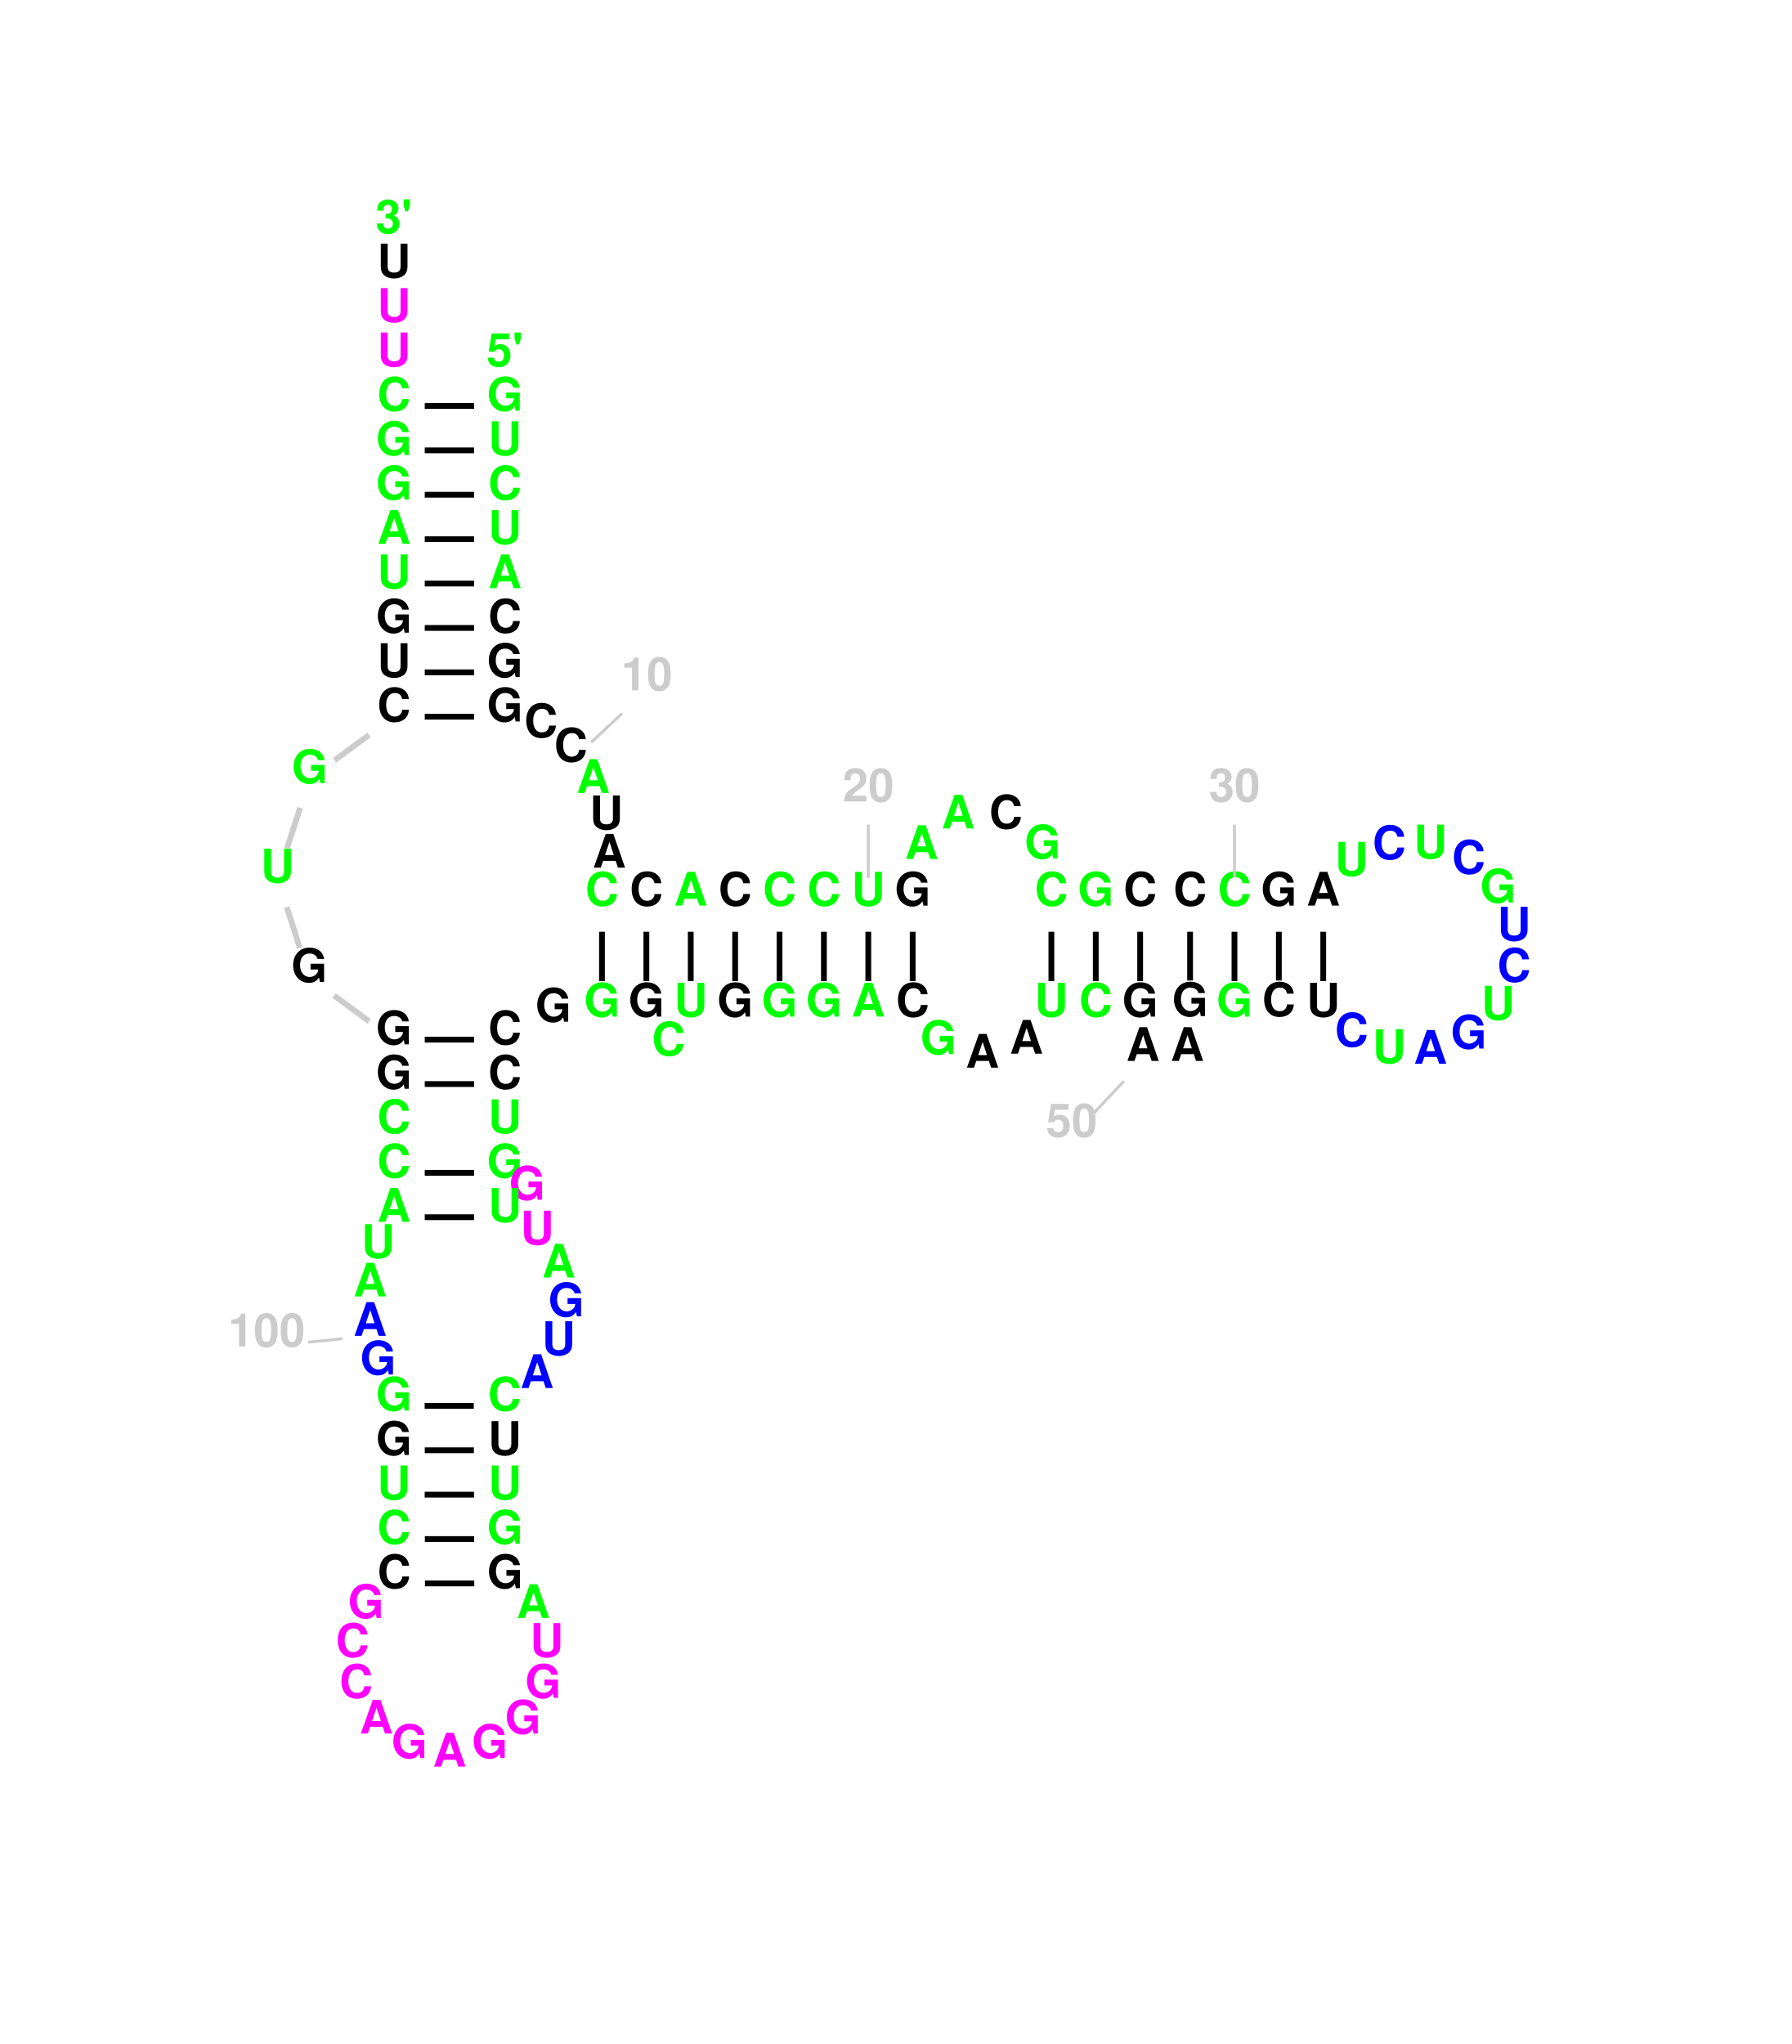
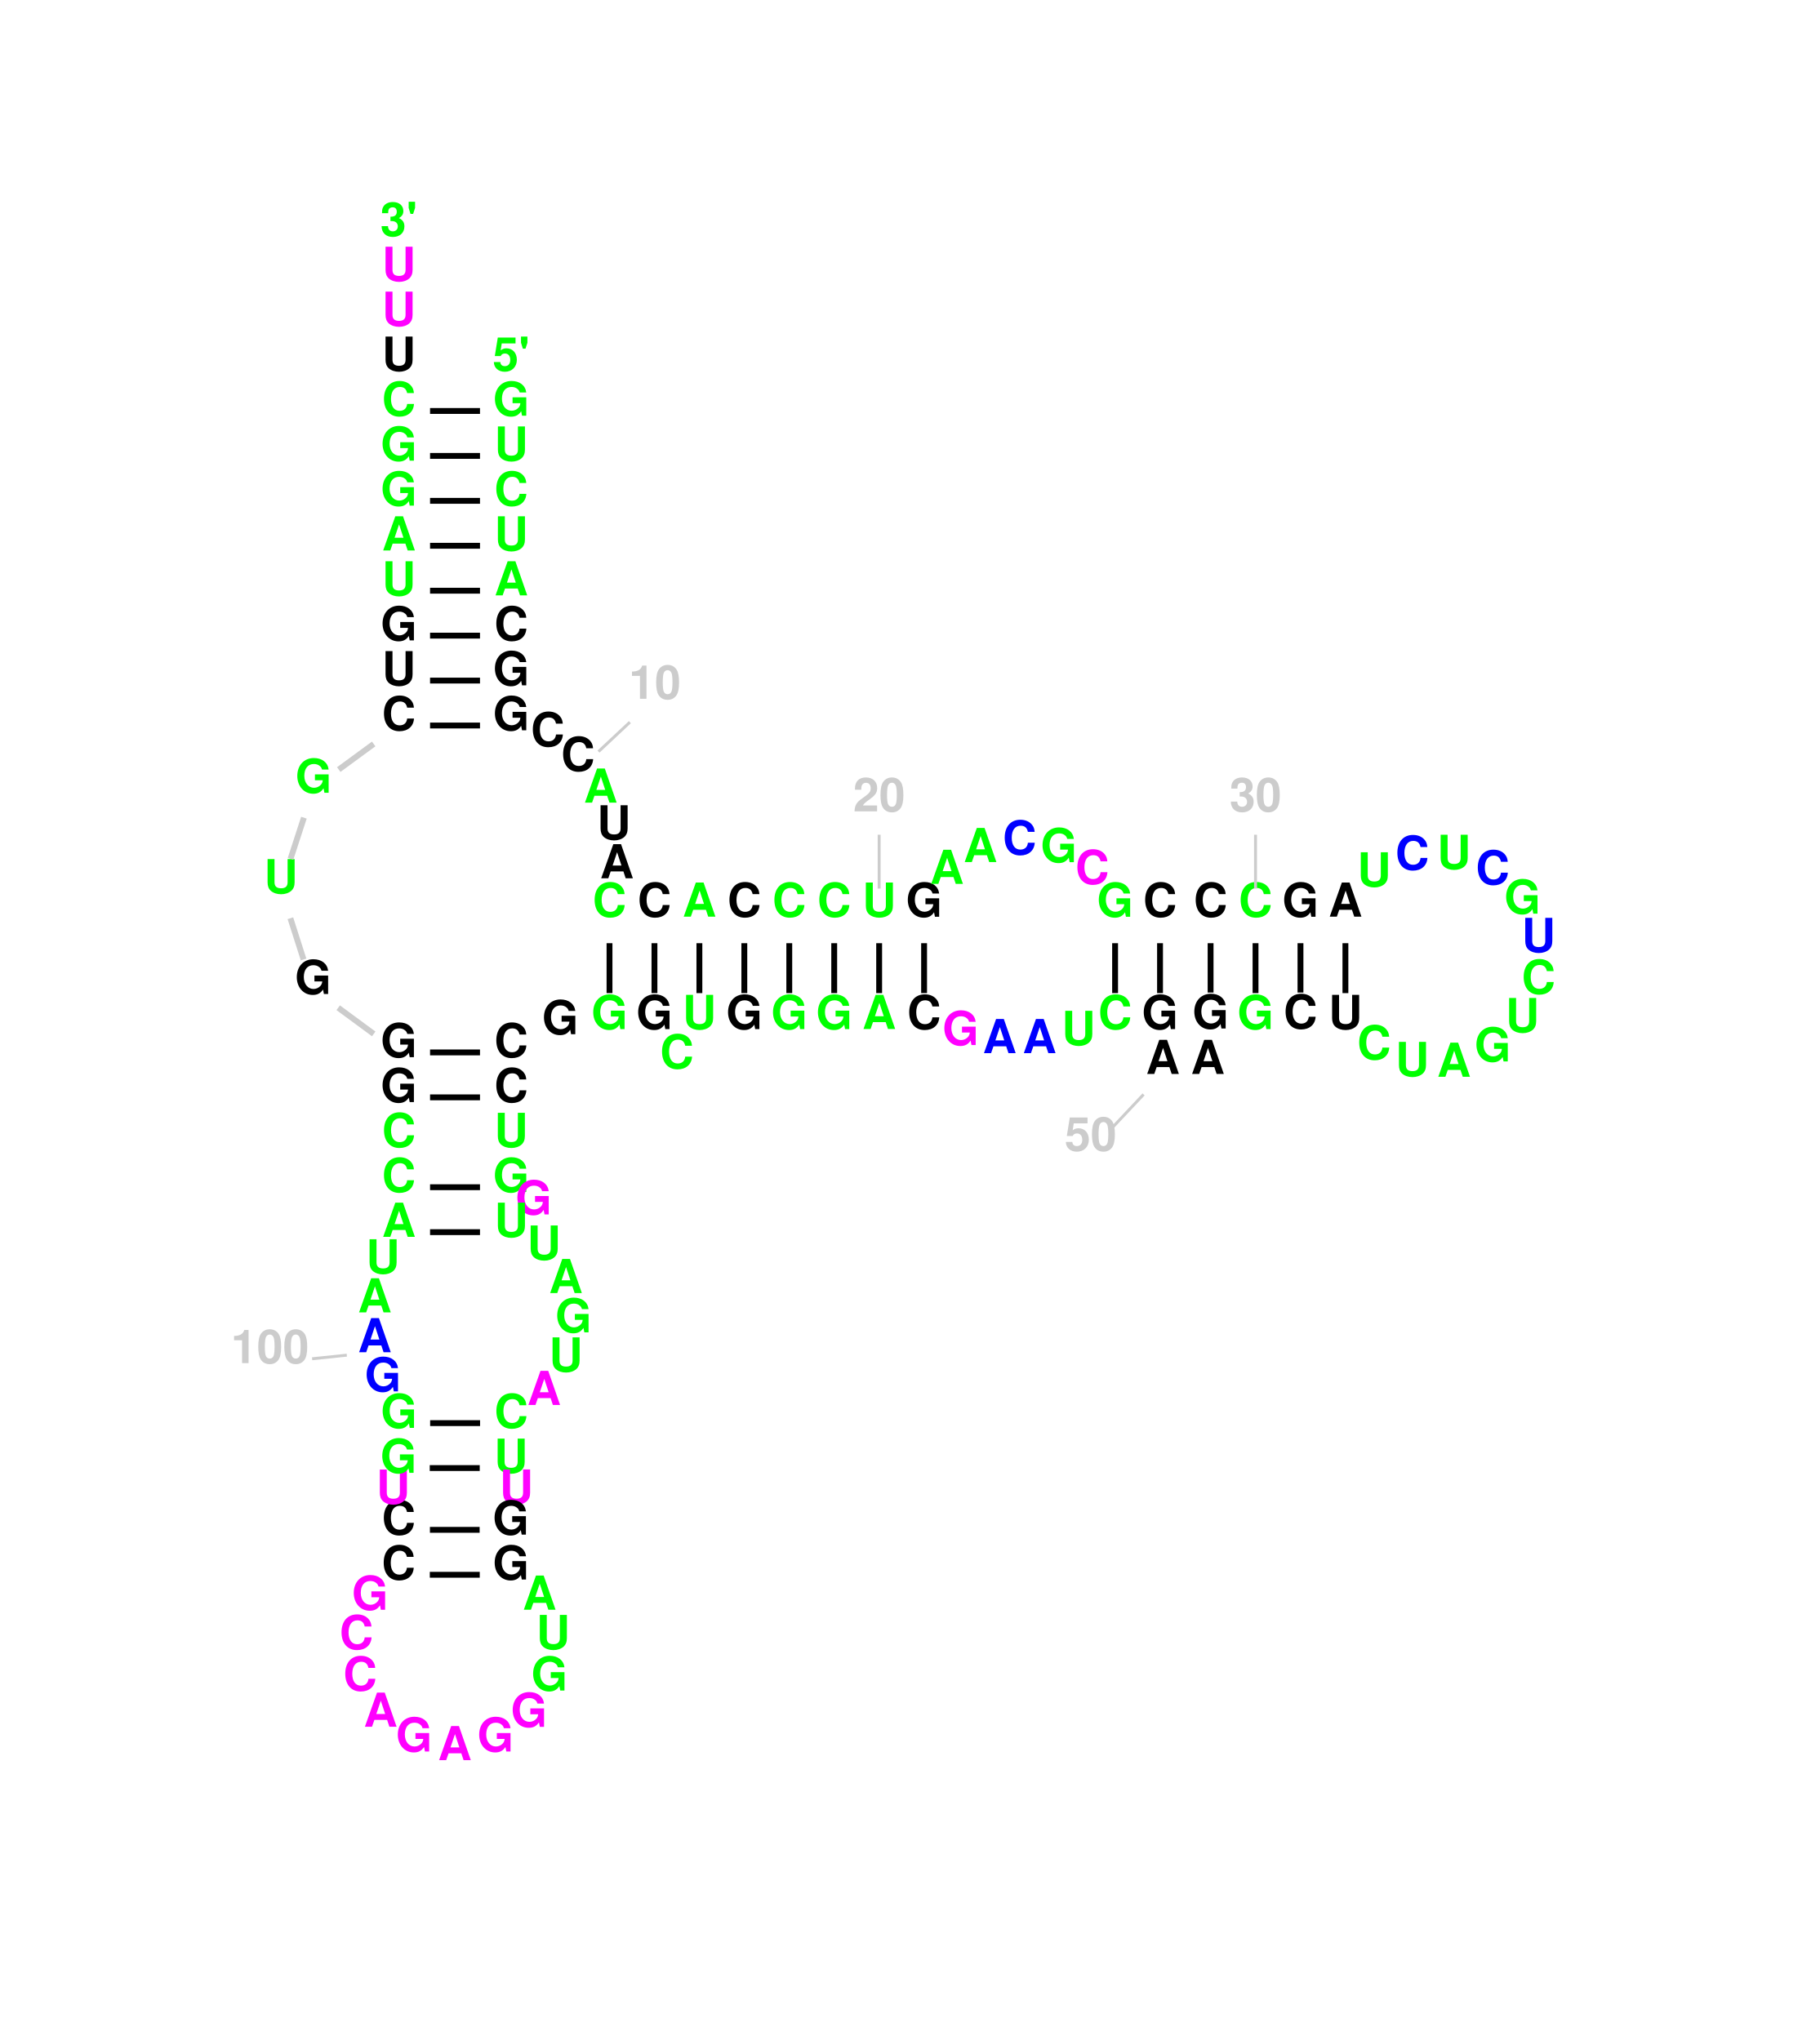
- <svg xmlns="http://www.w3.org/2000/svg" width="322.883" height="368.371" style="font-size: 8.334px; font-weight: bold; font-family: Helvetica; ">
+ <svg xmlns="http://www.w3.org/2000/svg" width="323.883" height="363.371" style="font-size: 8.334px; font-weight: bold; font-family: Helvetica; ">
  <g>
    <style type="text/css">


text.red {fill: rgb(255, 0, 255); }
text.green {fill: rgb(0, 255, 0); }
text.blue {fill: rgb(0, 0, 255); }
text.black {fill: rgb(0, 0, 0); }
text.gray {fill: rgb(204, 204, 204); }
text.brown {fill: rgb(211.65, 104.55, 30.6); }
text {fill: rgb(0, 0, 0); text-anchor: middle; alignment-baseline: middle; }
circle.red {stroke: rgb(255, 0, 255); fill: none; }
circle.green {stroke: rgb(0, 255, 0); fill: none; }
circle.blue {stroke: rgb(0, 0, 255); fill: none; }
circle.black {stroke: rgb(0, 0, 0); fill: none; }
circle.gray {stroke: rgb(204, 204, 204); fill: none; }
circle.brown {stroke: rgb(211.65, 104.55, 30.6); fill: none; }
line.red {stroke: rgb(255, 0, 255); stroke-width: 1.042; }
line.green {stroke: rgb(0, 255, 0); stroke-width: 1.042; }
line.blue {stroke: rgb(0, 0, 255); stroke-width: 1.042; }
line.black {stroke: rgb(0, 0, 0); stroke-width: 1.042; }
line.gray {stroke: rgb(204, 204, 204); stroke-width: 1.042; }
line.brown {stroke: rgb(211.65, 104.55, 30.6); stroke-width: 1.042; }
line {stroke: rgb(0, 0, 0); }
text.numbering-label {fill: rgb(204, 204, 204);}
line.numbering-line {stroke: rgb(204, 204, 204); stroke-width: 0.521;}
line.predicted {stroke: rgb(0, 0, 0); stroke-dasharray: 2}
.template {visibility:hidden}
polyline {fill:none; stroke-linejoin:round; }
.pseudoknot_segment1 {stroke-linecap:round; stroke-opacity: 0.4; stroke-width:8.334px}
.pseudoknot_segment2 {stroke-linecap:round; stroke-opacity: 0.4; stroke-width:8.334px}
.pseudoknot_connection {stroke-linecap:round; stroke-opacity: 0.2; stroke-width:1.5}

</style>
  </g>
  <g>
    <text x="91" y="66" class="green">5'</text>
  </g>
  <g>
    <text x="91" y="74" class="green">G</text>
  </g>
  <g>
    <line x1="85.444" y1="73.167" x2="76.556" y2="73.167" class="black" />
  </g>
  <g>
    <text x="91" y="82" class="green">U</text>
  </g>
  <g>
    <line x1="85.444" y1="81.167" x2="76.556" y2="81.167" class="black" />
  </g>
  <g>
    <text x="91" y="90" class="green">C</text>
  </g>
  <g>
    <line x1="85.444" y1="89.167" x2="76.556" y2="89.167" class="black" />
  </g>
  <g>
    <text x="91" y="98" class="green">U</text>
  </g>
  <g>
    <line x1="85.444" y1="97.167" x2="76.556" y2="97.167" class="black" />
  </g>
  <g>
    <text x="91" y="106" class="green">A</text>
  </g>
  <g>
    <line x1="85.444" y1="105.167" x2="76.556" y2="105.167" class="black" />
  </g>
  <g>
    <text x="91" y="114" class="black">C</text>
  </g>
  <g>
    <line x1="85.444" y1="113.167" x2="76.556" y2="113.167" class="black" />
  </g>
  <g>
    <text x="91" y="122" class="black">G</text>
  </g>
  <g>
    <line x1="85.444" y1="121.167" x2="76.556" y2="121.167" class="black" />
  </g>
  <g>
    <text x="91" y="130" class="black">G</text>
  </g>
  <g>
    <line x1="85.444" y1="129.167" x2="76.556" y2="129.167" class="black" />
  </g>
  <g>
    <text x="97.5" y="132.85" class="black">C</text>
  </g>
  <g>
    <text x="102.89" y="137.23" class="black">C</text>
  </g>
  <g>
    <text x="116.572" y="124.406" class="numbering-label sequential">10</text>
  </g>
  <g>
    <line x1="106.538" y1="133.81" x2="112.126" y2="128.573" class="numbering-line sequential" />
  </g>
  <g>
    <text x="106.92" y="142.9" class="green">A</text>
  </g>
  <g>
    <text x="109.28" y="149.44" class="black">U</text>
  </g>
  <g>
    <text x="109.81" y="156.37" class="black">A</text>
  </g>
  <g>
    <text x="108.5" y="163.2" class="green">C</text>
  </g>
  <g>
    <line x1="108.5" y1="167.923" x2="108.5" y2="176.81" class="black" />
  </g>
  <g>
    <text x="116.5" y="163.2" class="black">C</text>
  </g>
  <g>
    <line x1="116.5" y1="167.923" x2="116.5" y2="176.81" class="black" />
  </g>
  <g>
    <text x="124.5" y="163.2" class="green">A</text>
  </g>
  <g>
    <line x1="124.5" y1="167.923" x2="124.5" y2="176.81" class="black" />
  </g>
  <g>
    <text x="132.5" y="163.2" class="black">C</text>
  </g>
  <g>
    <line x1="132.5" y1="167.923" x2="132.5" y2="176.81" class="black" />
  </g>
  <g>
    <text x="140.5" y="163.2" class="green">C</text>
  </g>
  <g>
    <line x1="140.5" y1="167.923" x2="140.5" y2="176.81" class="black" />
  </g>
  <g>
    <text x="148.5" y="163.2" class="green">C</text>
  </g>
  <g>
    <line x1="148.5" y1="167.923" x2="148.5" y2="176.81" class="black" />
  </g>
  <g>
    <text x="156.5" y="163.2" class="green">U</text>
  </g>
  <g>
    <line x1="156.5" y1="167.923" x2="156.5" y2="176.81" class="black" />
  </g>
  <g>
    <text x="156.5" y="144.448" class="numbering-label sequential">20</text>
  </g>
  <g>
    <line x1="156.5" y1="158.2" x2="156.5" y2="148.615" class="numbering-line sequential" />
  </g>
  <g>
    <text x="164.5" y="163.2" class="black">G</text>
  </g>
  <g>
    <line x1="164.5" y1="167.923" x2="164.5" y2="176.81" class="black" />
  </g>
  <g>
-     <text x="166.1" y="154.8" class="green">A</text>
-   </g>
-   <g>
-     <text x="172.7" y="149.3" class="green">A</text>
-   </g>
-   <g>
-     <text x="181.3" y="149.3" class="black">C</text>
-   </g>
-   <g>
-     <text x="187.9" y="154.7" class="green">G</text>
-   </g>
-   <g>
-     <text x="189.5" y="163.2" class="green">C</text>
-   </g>
-   <g>
-     <line x1="189.5" y1="167.923" x2="189.5" y2="176.81" class="black" />
-   </g>
-   <g>
-     <text x="197.5" y="163.2" class="green">G</text>
-   </g>
-   <g>
-     <line x1="197.5" y1="167.923" x2="197.5" y2="176.81" class="black" />
-   </g>
-   <g>
-     <text x="205.5" y="163.2" class="black">C</text>
-   </g>
-   <g>
-     <line x1="205.5" y1="167.923" x2="205.5" y2="176.81" class="black" />
-   </g>
-   <g>
-     <text x="214.5" y="163.2" class="black">C</text>
-   </g>
-   <g>
-     <line x1="214.5" y1="167.923" x2="214.5" y2="176.71" class="black" />
-   </g>
-   <g>
-     <text x="222.5" y="163.2" class="green">C</text>
-   </g>
-   <g>
-     <line x1="222.5" y1="167.923" x2="222.5" y2="176.81" class="black" />
-   </g>
-   <g>
-     <text x="222.5" y="144.448" class="numbering-label sequential">30</text>
-   </g>
-   <g>
-     <line x1="222.5" y1="158.2" x2="222.5" y2="148.615" class="numbering-line sequential" />
-   </g>
-   <g>
-     <text x="230.5" y="163.2" class="black">G</text>
-   </g>
-   <g>
-     <line x1="230.5" y1="167.923" x2="230.5" y2="176.71" class="black" />
-   </g>
-   <g>
-     <text x="238.5" y="163.2" class="black">A</text>
-   </g>
-   <g>
-     <line x1="238.5" y1="167.923" x2="238.5" y2="176.81" class="black" />
-   </g>
-   <g>
-     <text x="243.608" y="157.814" class="green">U</text>
-   </g>
-   <g>
-     <text x="250.401" y="154.823" class="blue">C</text>
-   </g>
-   <g>
-     <text x="257.823" y="154.692" class="green">U</text>
-   </g>
-   <g>
-     <text x="264.717" y="157.442" class="blue">C</text>
-   </g>
-   <g>
-     <text x="270.012" y="162.644" class="green">G</text>
-   </g>
-   <g>
-     <text x="272.883" y="169.489" class="blue">U</text>
-   </g>
-   <g>
-     <text x="272.883" y="176.911" class="blue">C</text>
-   </g>
-   <g>
-     <text x="270.012" y="183.756" class="green">U</text>
-   </g>
-   <g>
-     <text x="264.717" y="188.959" class="blue">G</text>
-   </g>
-   <g>
-     <text x="257.823" y="191.708" class="blue">A</text>
-   </g>
-   <g>
-     <text x="250.401" y="191.577" class="green">U</text>
-   </g>
-   <g>
-     <text x="243.608" y="188.586" class="blue">C</text>
-   </g>
-   <g>
-     <text x="238.5" y="183.2" class="black">U</text>
-   </g>
-   <g>
-     <text x="230.5" y="183.1" class="black">C</text>
-   </g>
-   <g>
-     <text x="222.5" y="183.2" class="green">G</text>
-   </g>
-   <g>
-     <text x="214.5" y="183.1" class="black">G</text>
-   </g>
-   <g>
-     <text x="214" y="191.2" class="black">A</text>
-   </g>
-   <g>
-     <text x="206" y="191.2" class="black">A</text>
-   </g>
-   <g>
-     <text x="193.148" y="204.855" class="numbering-label sequential">50</text>
-   </g>
-   <g>
-     <line x1="202.573" y1="194.842" x2="197.07" y2="200.688" class="numbering-line sequential" />
-   </g>
-   <g>
-     <text x="205.5" y="183.2" class="black">G</text>
-   </g>
-   <g>
-     <text x="197.5" y="183.2" class="green">C</text>
-   </g>
-   <g>
-     <text x="189.5" y="183.2" class="green">U</text>
-   </g>
-   <g>
-     <text x="185" y="189.89" class="black">A</text>
-   </g>
-   <g>
-     <text x="177.07" y="192.42" class="black">A</text>
-   </g>
-   <g>
-     <text x="169.13" y="189.95" class="green">G</text>
+     <text x="168.562" y="157.363" class="green">A</text>
+   </g>
+   <g>
+     <text x="174.52" y="153.48" class="green">A</text>
+   </g>
+   <g>
+     <text x="181.5" y="152.119" class="blue">C</text>
+   </g>
+   <g>
+     <text x="188.48" y="153.48" class="green">G</text>
+   </g>
+   <g>
+     <text x="194.438" y="157.363" class="red">C</text>
+   </g>
+   <g>
+     <text x="198.5" y="163.2" class="green">G</text>
+   </g>
+   <g>
+     <line x1="198.5" y1="167.923" x2="198.5" y2="176.81" class="black" />
+   </g>
+   <g>
+     <text x="206.5" y="163.2" class="black">C</text>
+   </g>
+   <g>
+     <line x1="206.5" y1="167.923" x2="206.5" y2="176.81" class="black" />
+   </g>
+   <g>
+     <text x="215.5" y="163.2" class="black">C</text>
+   </g>
+   <g>
+     <line x1="215.5" y1="167.923" x2="215.5" y2="176.71" class="black" />
+   </g>
+   <g>
+     <text x="223.5" y="163.2" class="green">C</text>
+   </g>
+   <g>
+     <line x1="223.5" y1="167.923" x2="223.5" y2="176.81" class="black" />
+   </g>
+   <g>
+     <text x="223.5" y="144.448" class="numbering-label sequential">30</text>
+   </g>
+   <g>
+     <line x1="223.5" y1="158.2" x2="223.5" y2="148.615" class="numbering-line sequential" />
+   </g>
+   <g>
+     <text x="231.5" y="163.2" class="black">G</text>
+   </g>
+   <g>
+     <line x1="231.5" y1="167.923" x2="231.5" y2="176.71" class="black" />
+   </g>
+   <g>
+     <text x="239.5" y="163.2" class="black">A</text>
+   </g>
+   <g>
+     <line x1="239.5" y1="167.923" x2="239.5" y2="176.81" class="black" />
+   </g>
+   <g>
+     <text x="244.608" y="157.814" class="green">U</text>
+   </g>
+   <g>
+     <text x="251.401" y="154.823" class="blue">C</text>
+   </g>
+   <g>
+     <text x="258.823" y="154.692" class="green">U</text>
+   </g>
+   <g>
+     <text x="265.717" y="157.442" class="blue">C</text>
+   </g>
+   <g>
+     <text x="271.012" y="162.644" class="green">G</text>
+   </g>
+   <g>
+     <text x="273.883" y="169.489" class="blue">U</text>
+   </g>
+   <g>
+     <text x="273.883" y="176.911" class="green">C</text>
+   </g>
+   <g>
+     <text x="271.012" y="183.756" class="green">U</text>
+   </g>
+   <g>
+     <text x="265.717" y="188.959" class="green">G</text>
+   </g>
+   <g>
+     <text x="258.823" y="191.708" class="green">A</text>
+   </g>
+   <g>
+     <text x="251.401" y="191.577" class="green">U</text>
+   </g>
+   <g>
+     <text x="244.608" y="188.586" class="green">C</text>
+   </g>
+   <g>
+     <text x="239.5" y="183.2" class="black">U</text>
+   </g>
+   <g>
+     <text x="231.5" y="183.1" class="black">C</text>
+   </g>
+   <g>
+     <text x="223.5" y="183.2" class="green">G</text>
+   </g>
+   <g>
+     <text x="215.5" y="183.1" class="black">G</text>
+   </g>
+   <g>
+     <text x="215" y="191.2" class="black">A</text>
+   </g>
+   <g>
+     <text x="207" y="191.2" class="black">A</text>
+   </g>
+   <g>
+     <text x="194.148" y="204.855" class="numbering-label sequential">50</text>
+   </g>
+   <g>
+     <line x1="203.573" y1="194.842" x2="198.07" y2="200.688" class="numbering-line sequential" />
+   </g>
+   <g>
+     <text x="206.5" y="183.2" class="black">G</text>
+   </g>
+   <g>
+     <text x="198.5" y="183.2" class="green">C</text>
+   </g>
+   <g>
+     <text x="191.997" y="186.045" class="green">U</text>
+   </g>
+   <g>
+     <text x="185.049" y="187.499" class="blue">A</text>
+   </g>
+   <g>
+     <text x="177.951" y="187.499" class="blue">A</text>
+   </g>
+   <g>
+     <text x="171.003" y="186.045" class="red">G</text>
  </g>
  <g>
    <text x="164.5" y="183.2" class="black">C</text>
  </g>
  <g>
    <text x="156.5" y="183.2" class="green">A</text>
  </g>
  <g>
    <text x="148.5" y="183.2" class="green">G</text>
  </g>
  <g>
    <text x="140.5" y="183.2" class="green">G</text>
  </g>
  <g>
    <text x="132.5" y="183.2" class="black">G</text>
  </g>
  <g>
    <text x="124.5" y="183.2" class="green">U</text>
  </g>
  <g>
    <text x="120.5" y="190.2" class="green">C</text>
  </g>
  <g>
    <text x="116.5" y="183.2" class="black">G</text>
  </g>
  <g>
    <text x="108.5" y="183.2" class="green">G</text>
  </g>
  <g>
    <text x="99.73" y="184.11" class="black">G</text>
  </g>
  <g>
    <text x="91" y="188.2" class="black">C</text>
  </g>
  <g>
    <line x1="85.444" y1="187.367" x2="76.556" y2="187.367" class="black" />
  </g>
  <g>
    <text x="91" y="196.2" class="black">C</text>
  </g>
  <g>
    <line x1="85.444" y1="195.367" x2="76.556" y2="195.367" class="black" />
  </g>
  <g>
    <text x="90.99" y="204.2" class="green">U</text>
  </g>
  <g>
    <text x="91" y="212.2" class="green">G</text>
  </g>
  <g>
    <line x1="85.444" y1="211.367" x2="76.556" y2="211.367" class="black" />
  </g>
  <g>
    <text x="95" y="216.2" class="red">G</text>
  </g>
  <g>
    <text x="91" y="220.2" class="green">U</text>
  </g>
  <g>
    <line x1="85.444" y1="219.367" x2="76.556" y2="219.367" class="black" />
  </g>
  <g>
-     <text x="96.83" y="224.272" class="red">U</text>
-   </g>
-   <g>
-     <text x="100.704" y="230.236" class="green">A</text>
-   </g>
-   <g>
-     <text x="102.054" y="237.218" class="blue">G</text>
-   </g>
-   <g>
-     <text x="100.682" y="244.196" class="blue">U</text>
-   </g>
-   <g>
-     <text x="96.789" y="250.147" class="blue">A</text>
-   </g>
-   <g>
-     <text x="90.946" y="254.2" class="green">C</text>
-   </g>
-   <g>
-     <line x1="85.39" y1="253.367" x2="76.542" y2="253.367" class="black" />
-   </g>
-   <g>
-     <text x="90.966" y="262.2" class="black">U</text>
-   </g>
-   <g>
-     <line x1="85.41" y1="261.367" x2="76.562" y2="261.367" class="black" />
-   </g>
-   <g>
-     <text x="90.996" y="270.2" class="green">U</text>
-   </g>
-   <g>
-     <line x1="85.44" y1="269.367" x2="76.542" y2="269.367" class="black" />
-   </g>
-   <g>
-     <text x="91.016" y="278.2" class="green">G</text>
-   </g>
-   <g>
-     <line x1="85.46" y1="277.367" x2="76.572" y2="277.367" class="black" />
-   </g>
-   <g>
-     <text x="91.036" y="286.2" class="black">G</text>
-   </g>
-   <g>
-     <line x1="85.48" y1="285.367" x2="76.592" y2="285.367" class="black" />
-   </g>
-   <g>
-     <text x="96.121" y="291.588" class="green">A</text>
-   </g>
-   <g>
-     <text x="98.545" y="298.589" class="red">U</text>
-   </g>
-   <g>
-     <text x="97.881" y="305.967" class="red">G</text>
-   </g>
-   <g>
-     <text x="94.245" y="312.422" class="red">G</text>
-   </g>
-   <g>
-     <text x="88.279" y="316.815" class="red">G</text>
-   </g>
-   <g>
-     <text x="81.036" y="318.371" class="red">A</text>
-   </g>
-   <g>
-     <text x="73.793" y="316.815" class="red">G</text>
-   </g>
-   <g>
-     <text x="67.827" y="312.422" class="red">A</text>
-   </g>
-   <g>
-     <text x="64.191" y="305.967" class="red">C</text>
-   </g>
-   <g>
-     <text x="63.527" y="298.589" class="red">C</text>
-   </g>
-   <g>
-     <text x="65.951" y="291.588" class="red">G</text>
-   </g>
-   <g>
-     <text x="71.036" y="286.2" class="black">C</text>
-   </g>
-   <g>
-     <text x="71.016" y="278.2" class="green">C</text>
-   </g>
-   <g>
-     <text x="70.986" y="270.2" class="green">U</text>
-   </g>
-   <g>
-     <text x="71.006" y="262.2" class="black">G</text>
-   </g>
-   <g>
-     <text x="70.986" y="254.2" class="green">G</text>
-   </g>
-   <g>
-     <text x="68.143" y="247.696" class="blue">G</text>
-   </g>
-   <g>
-     <text x="66.693" y="240.748" class="blue">A</text>
-   </g>
-   <g>
-     <text x="48.039" y="242.67" class="numbering-label sequential">100</text>
-   </g>
-   <g>
-     <line x1="61.718" y1="241.26" x2="55.54" y2="241.897" class="numbering-line sequential" />
-   </g>
-   <g>
-     <text x="66.696" y="233.649" class="green">A</text>
-   </g>
-   <g>
-     <text x="68.152" y="226.702" class="green">U</text>
+     <text x="96.838" y="224.26" class="green">U</text>
+   </g>
+   <g>
+     <text x="100.724" y="230.216" class="green">A</text>
+   </g>
+   <g>
+     <text x="102.088" y="237.196" class="green">G</text>
+   </g>
+   <g>
+     <text x="100.73" y="244.176" class="green">U</text>
+   </g>
+   <g>
+     <text x="96.849" y="250.135" class="red">A</text>
+   </g>
+   <g>
+     <text x="91.014" y="254.2" class="green">C</text>
+   </g>
+   <g>
+     <line x1="85.458" y1="253.367" x2="76.57" y2="253.367" class="black" />
+   </g>
+   <g>
+     <text x="90.954" y="262.2" class="green">U</text>
+   </g>
+   <g>
+     <line x1="85.398" y1="261.367" x2="76.5" y2="261.367" class="black" />
+   </g>
+   <g>
+     <text x="91.922" y="267.702" class="red">U</text>
+   </g>
+   <g>
+     <text x="90.936" y="273.2" class="black">G</text>
+   </g>
+   <g>
+     <line x1="85.38" y1="272.367" x2="76.532" y2="272.367" class="black" />
+   </g>
+   <g>
+     <text x="90.956" y="281.2" class="black">G</text>
+   </g>
+   <g>
+     <line x1="85.4" y1="280.367" x2="76.512" y2="280.367" class="black" />
+   </g>
+   <g>
+     <text x="96.041" y="286.588" class="green">A</text>
+   </g>
+   <g>
+     <text x="98.465" y="293.589" class="green">U</text>
+   </g>
+   <g>
+     <text x="97.801" y="300.967" class="green">G</text>
+   </g>
+   <g>
+     <text x="94.165" y="307.423" class="red">G</text>
+   </g>
+   <g>
+     <text x="88.199" y="311.815" class="red">G</text>
+   </g>
+   <g>
+     <text x="80.956" y="313.371" class="red">A</text>
+   </g>
+   <g>
+     <text x="73.713" y="311.815" class="red">G</text>
+   </g>
+   <g>
+     <text x="67.747" y="307.423" class="red">A</text>
+   </g>
+   <g>
+     <text x="64.111" y="300.967" class="red">C</text>
+   </g>
+   <g>
+     <text x="63.447" y="293.589" class="red">C</text>
+   </g>
+   <g>
+     <text x="65.871" y="286.588" class="red">G</text>
+   </g>
+   <g>
+     <text x="70.956" y="281.2" class="black">C</text>
+   </g>
+   <g>
+     <text x="70.976" y="273.2" class="black">C</text>
+   </g>
+   <g>
+     <text x="69.984" y="267.703" class="red">U</text>
+   </g>
+   <g>
+     <text x="70.944" y="262.2" class="green">G</text>
+   </g>
+   <g>
+     <text x="71.014" y="254.2" class="green">G</text>
+   </g>
+   <g>
+     <text x="68.166" y="247.698" class="blue">G</text>
+   </g>
+   <g>
+     <text x="66.71" y="240.751" class="blue">A</text>
+   </g>
+   <g>
+     <text x="48.058" y="242.689" class="numbering-label sequential">100</text>
+   </g>
+   <g>
+     <line x1="61.736" y1="241.268" x2="55.559" y2="241.91" class="numbering-line sequential" />
+   </g>
+   <g>
+     <text x="66.707" y="233.653" class="green">A</text>
+   </g>
+   <g>
+     <text x="68.157" y="226.704" class="green">U</text>
  </g>
  <g>
    <text x="71" y="220.2" class="green">A</text>
  </g>
  <g>
    <text x="71" y="212.2" class="green">C</text>
  </g>
  <g>
    <text x="71.01" y="204.2" class="green">C</text>
  </g>
  <g>
    <text x="71" y="196.2" class="black">G</text>
  </g>
  <g>
    <text x="71" y="188.2" class="black">G</text>
  </g>
  <g>
    <text x="55.73" y="176.95" class="black">G</text>
  </g>
  <g>
    <text x="50" y="159.02" class="green">U</text>
  </g>
  <g>
    <text x="55.82" y="141.13" class="green">G</text>
  </g>
  <g>
    <text x="71" y="130" class="black">C</text>
  </g>
  <g>
    <text x="71" y="122" class="black">U</text>
  </g>
  <g>
    <text x="71" y="114" class="black">G</text>
  </g>
  <g>
    <text x="71" y="106" class="green">U</text>
  </g>
  <g>
    <text x="71" y="98" class="green">A</text>
  </g>
  <g>
    <text x="71" y="90" class="green">G</text>
  </g>
  <g>
    <text x="71" y="82" class="green">G</text>
  </g>
  <g>
    <text x="71" y="74" class="green">C</text>
  </g>
  <g>
-     <text x="71" y="66" class="red">U</text>
+     <text x="71" y="66" class="black">U</text>
  </g>
  <g>
    <text x="71" y="58" class="red">U</text>
  </g>
  <g>
-     <text x="71" y="50" class="black">U</text>
+     <text x="71" y="50" class="red">U</text>
  </g>
  <g>
    <text x="71" y="42" class="green">3'</text>
  </g>
  <g>
    <line x1="66.527" y1="184.071" x2="60.203" y2="179.412" class="gray" />
  </g>
  <g>
    <line x1="54.039" y1="170.824" x2="51.691" y2="163.479" class="gray" />
  </g>
  <g>
    <line x1="51.719" y1="152.903" x2="54.101" y2="145.58" class="gray" />
  </g>
  <g>
    <line x1="60.301" y1="137.011" x2="66.519" y2="132.452" class="gray" />
  </g>
</svg>
